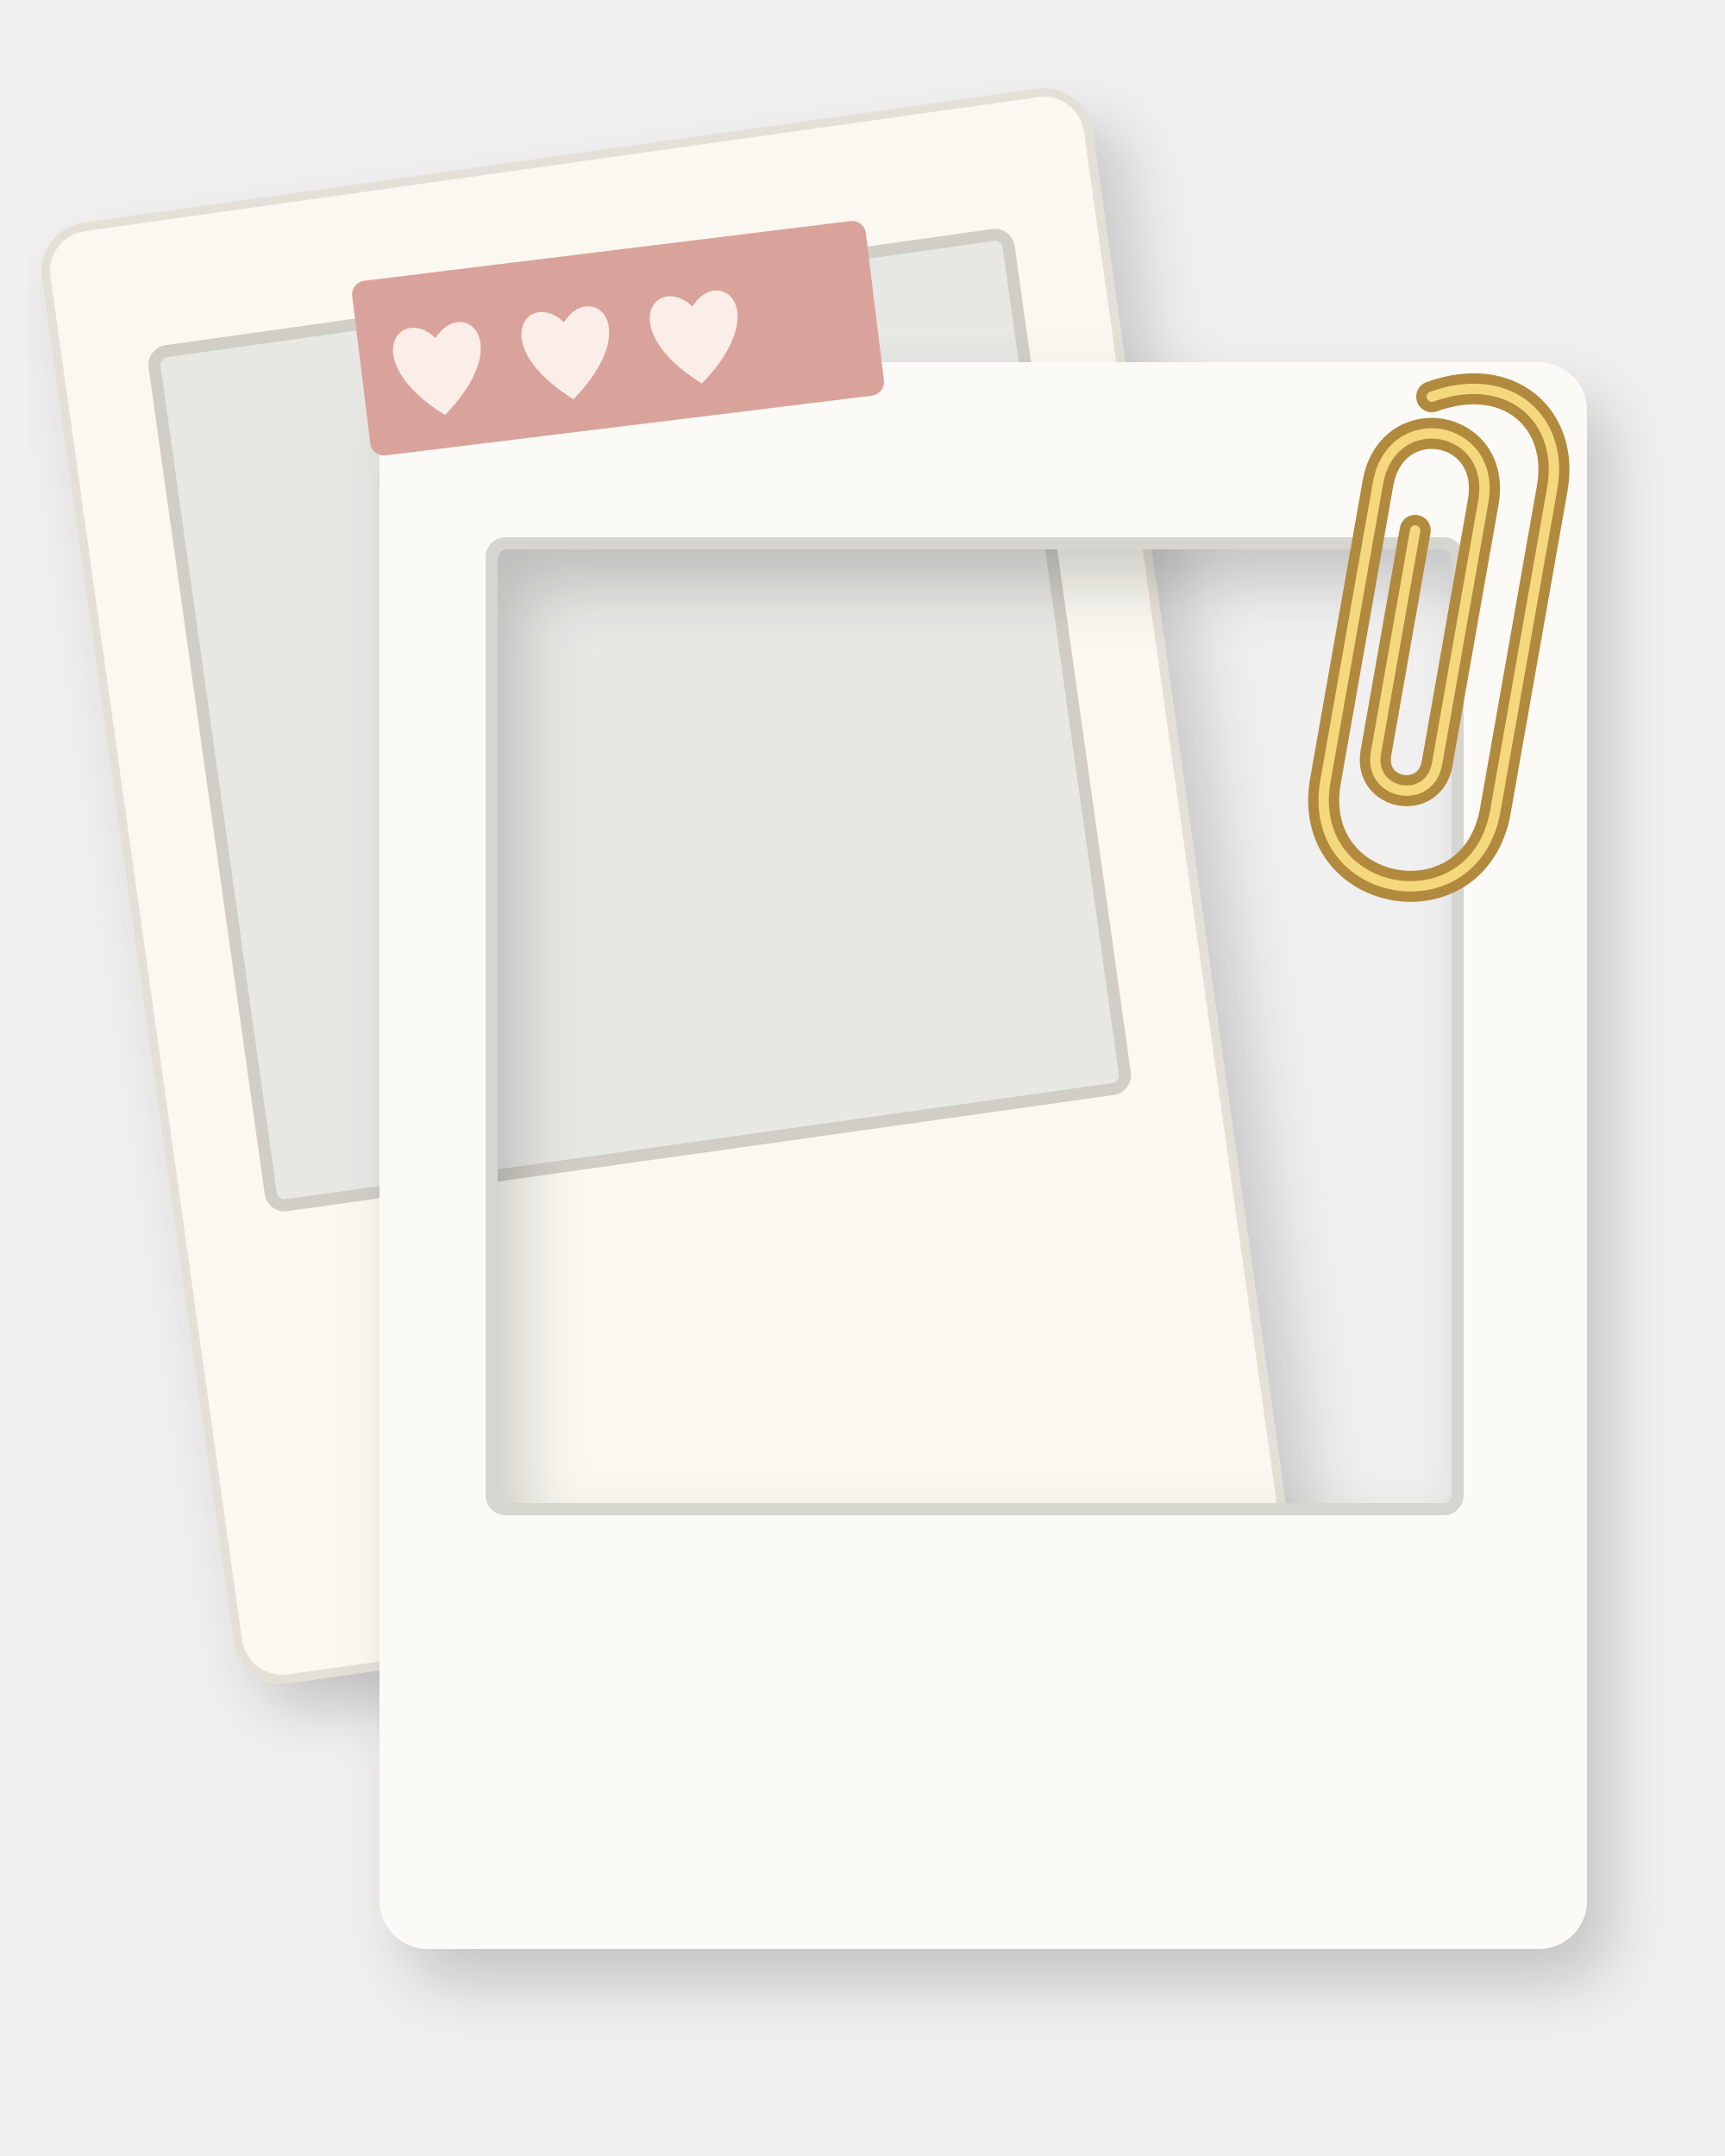
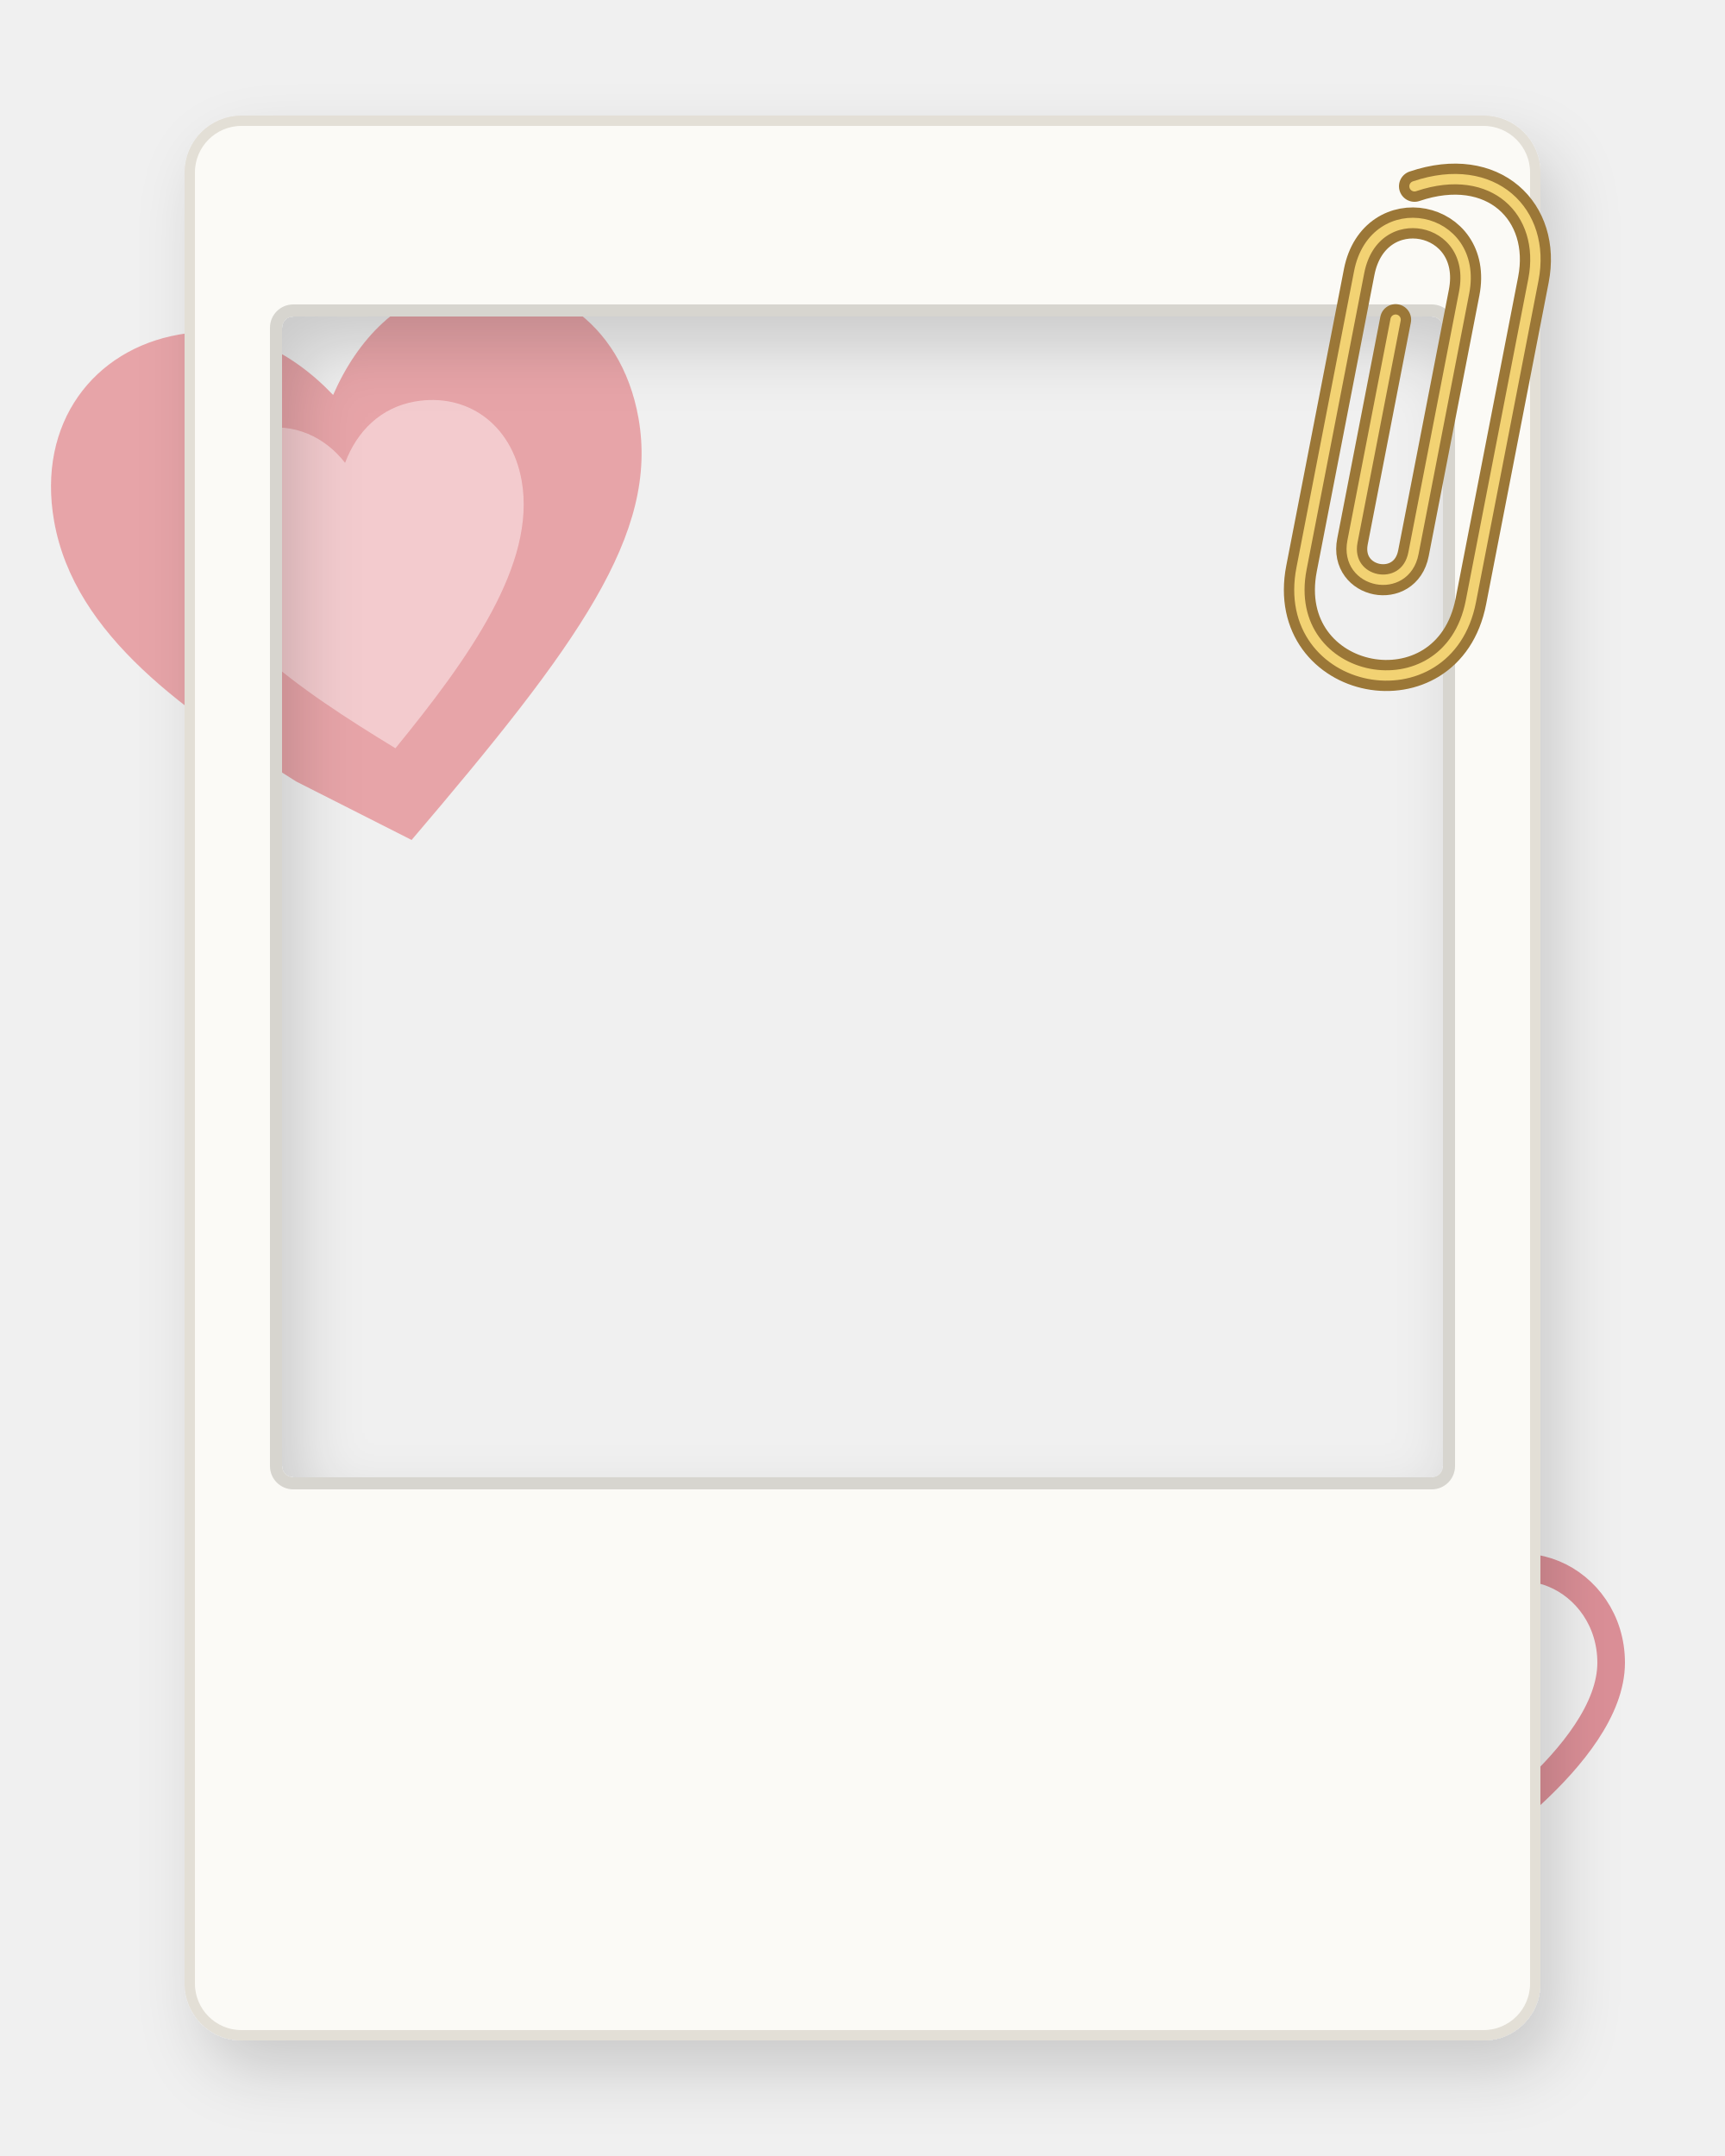
<svg xmlns="http://www.w3.org/2000/svg" viewBox="0 0 1000 1250">
  <defs>
    <filter id="shadow" x="-25%" y="-25%" width="150%" height="160%">
-       <feDropShadow dx="14" dy="20" stdDeviation="18" flood-color="#000" flood-opacity=".18" />
+       <feDropShadow dx="10" dy="18" stdDeviation="18" flood-color="#000" flood-opacity=".16" />
    </filter>
-     <mask id="frontMask">
-       <rect x="220" y="210" width="700" height="920" rx="28" fill="white" />
-       <rect x="285" y="315" width="560" height="560" rx="8" fill="black" />
+     <mask id="frameMask">
+       <rect x="110" y="70" width="780" height="1110" rx="30" fill="white" />
+       <rect x="160" y="180" width="680" height="680" rx="10" fill="black" />
    </mask>
  </defs>
-   <g transform="rotate(-8 360 520)" filter="url(#shadow)">
-     <rect x="80" y="92" width="610" height="850" rx="26" fill="#faf8f1" />
-     <rect x="135" y="170" width="500" height="500" rx="8" fill="#e7e7e4" stroke="#d0cec7" stroke-width="7" />
-     <rect x="80" y="92" width="610" height="850" rx="26" fill="none" stroke="#e5e0d7" stroke-width="5" />
+   <g transform="rotate(-10 150 330)" opacity=".95">
+     <path d="M150 455C95 405 38 350 38 282C38 224 78 188 128 188C162 188 190 208 210 238C230 208 258 188 292 188C342 188 382 224 382 282C382 350 325 405 210 500Z" fill="#e7a1a5" />
+     <path d="M210 446C160 402 112 355 112 306C112 272 135 250 165 250C185 250 201 261 210 278C220 261 236 250 256 250C286 250 309 272 309 306C309 355 261 402 210 446Z" fill="#f8dadd" opacity=".72" />
  </g>
+   <path d="M842 930c-34-43-92-15-92 34 0 54 92 112 92 112s92-58 92-112c0-49-58-77-92-34z" fill="none" stroke="#d8848d" stroke-width="16" stroke-linecap="round" stroke-linejoin="round" opacity=".9" />
  <g filter="url(#shadow)">
-     <rect x="220" y="210" width="700" height="920" rx="28" fill="#fbfaf6" mask="url(#frontMask)" />
-     <rect x="285" y="315" width="560" height="560" rx="8" fill="none" stroke="#d7d5cf" stroke-width="7" />
+     <rect x="110" y="70" width="780" height="1110" rx="30" fill="#fbfaf6" mask="url(#frameMask)" />
+     <rect x="110" y="70" width="780" height="1110" rx="30" fill="none" stroke="#e3dfd6" stroke-width="6" />
+     <rect x="160" y="180" width="680" height="680" rx="10" fill="none" stroke="#d7d5cf" stroke-width="7" />
  </g>
-   <g transform="rotate(-7 360 210)">
-     <rect x="210" y="145" width="300" height="102" rx="8" fill="#d9a39b" />
-     <g fill="#fff5ef" opacity=".9">
-       <path d="M255 183c-18-22-47 7 0 45 47-38 18-67 0-45z" />
-       <path d="M330 183c-18-22-47 7 0 45 47-38 18-67 0-45z" />
-       <path d="M405 183c-18-22-47 7 0 45 47-38 18-67 0-45z" />
-     </g>
-   </g>
-   <g transform="translate(830 230) rotate(10)">
-     <path d="M0 0c42-24 78 0 78 40v190c0 70-100 70-100 0V55c0-46 62-46 62 0v154c0 25-36 25-36 0V78" fill="none" stroke="#b28a3d" stroke-width="18" stroke-linecap="round" />
-     <path d="M0 0c42-24 78 0 78 40v190c0 70-100 70-100 0V55c0-46 62-46 62 0v154c0 25-36 25-36 0V78" fill="none" stroke="#f5d77d" stroke-width="6" stroke-linecap="round" />
+   <g transform="translate(820 108) rotate(11)">
+     <path d="M0 0c42-24 78 0 78 40v190c0 70-100 70-100 0V55c0-46 62-46 62 0v154c0 25-36 25-36 0V78" fill="none" stroke="#9b7737" stroke-width="18" stroke-linecap="round" />
+     <path d="M0 0c42-24 78 0 78 40v190c0 70-100 70-100 0V55c0-46 62-46 62 0v154c0 25-36 25-36 0V78" fill="none" stroke="#f2d273" stroke-width="6" stroke-linecap="round" />
  </g>
</svg>
